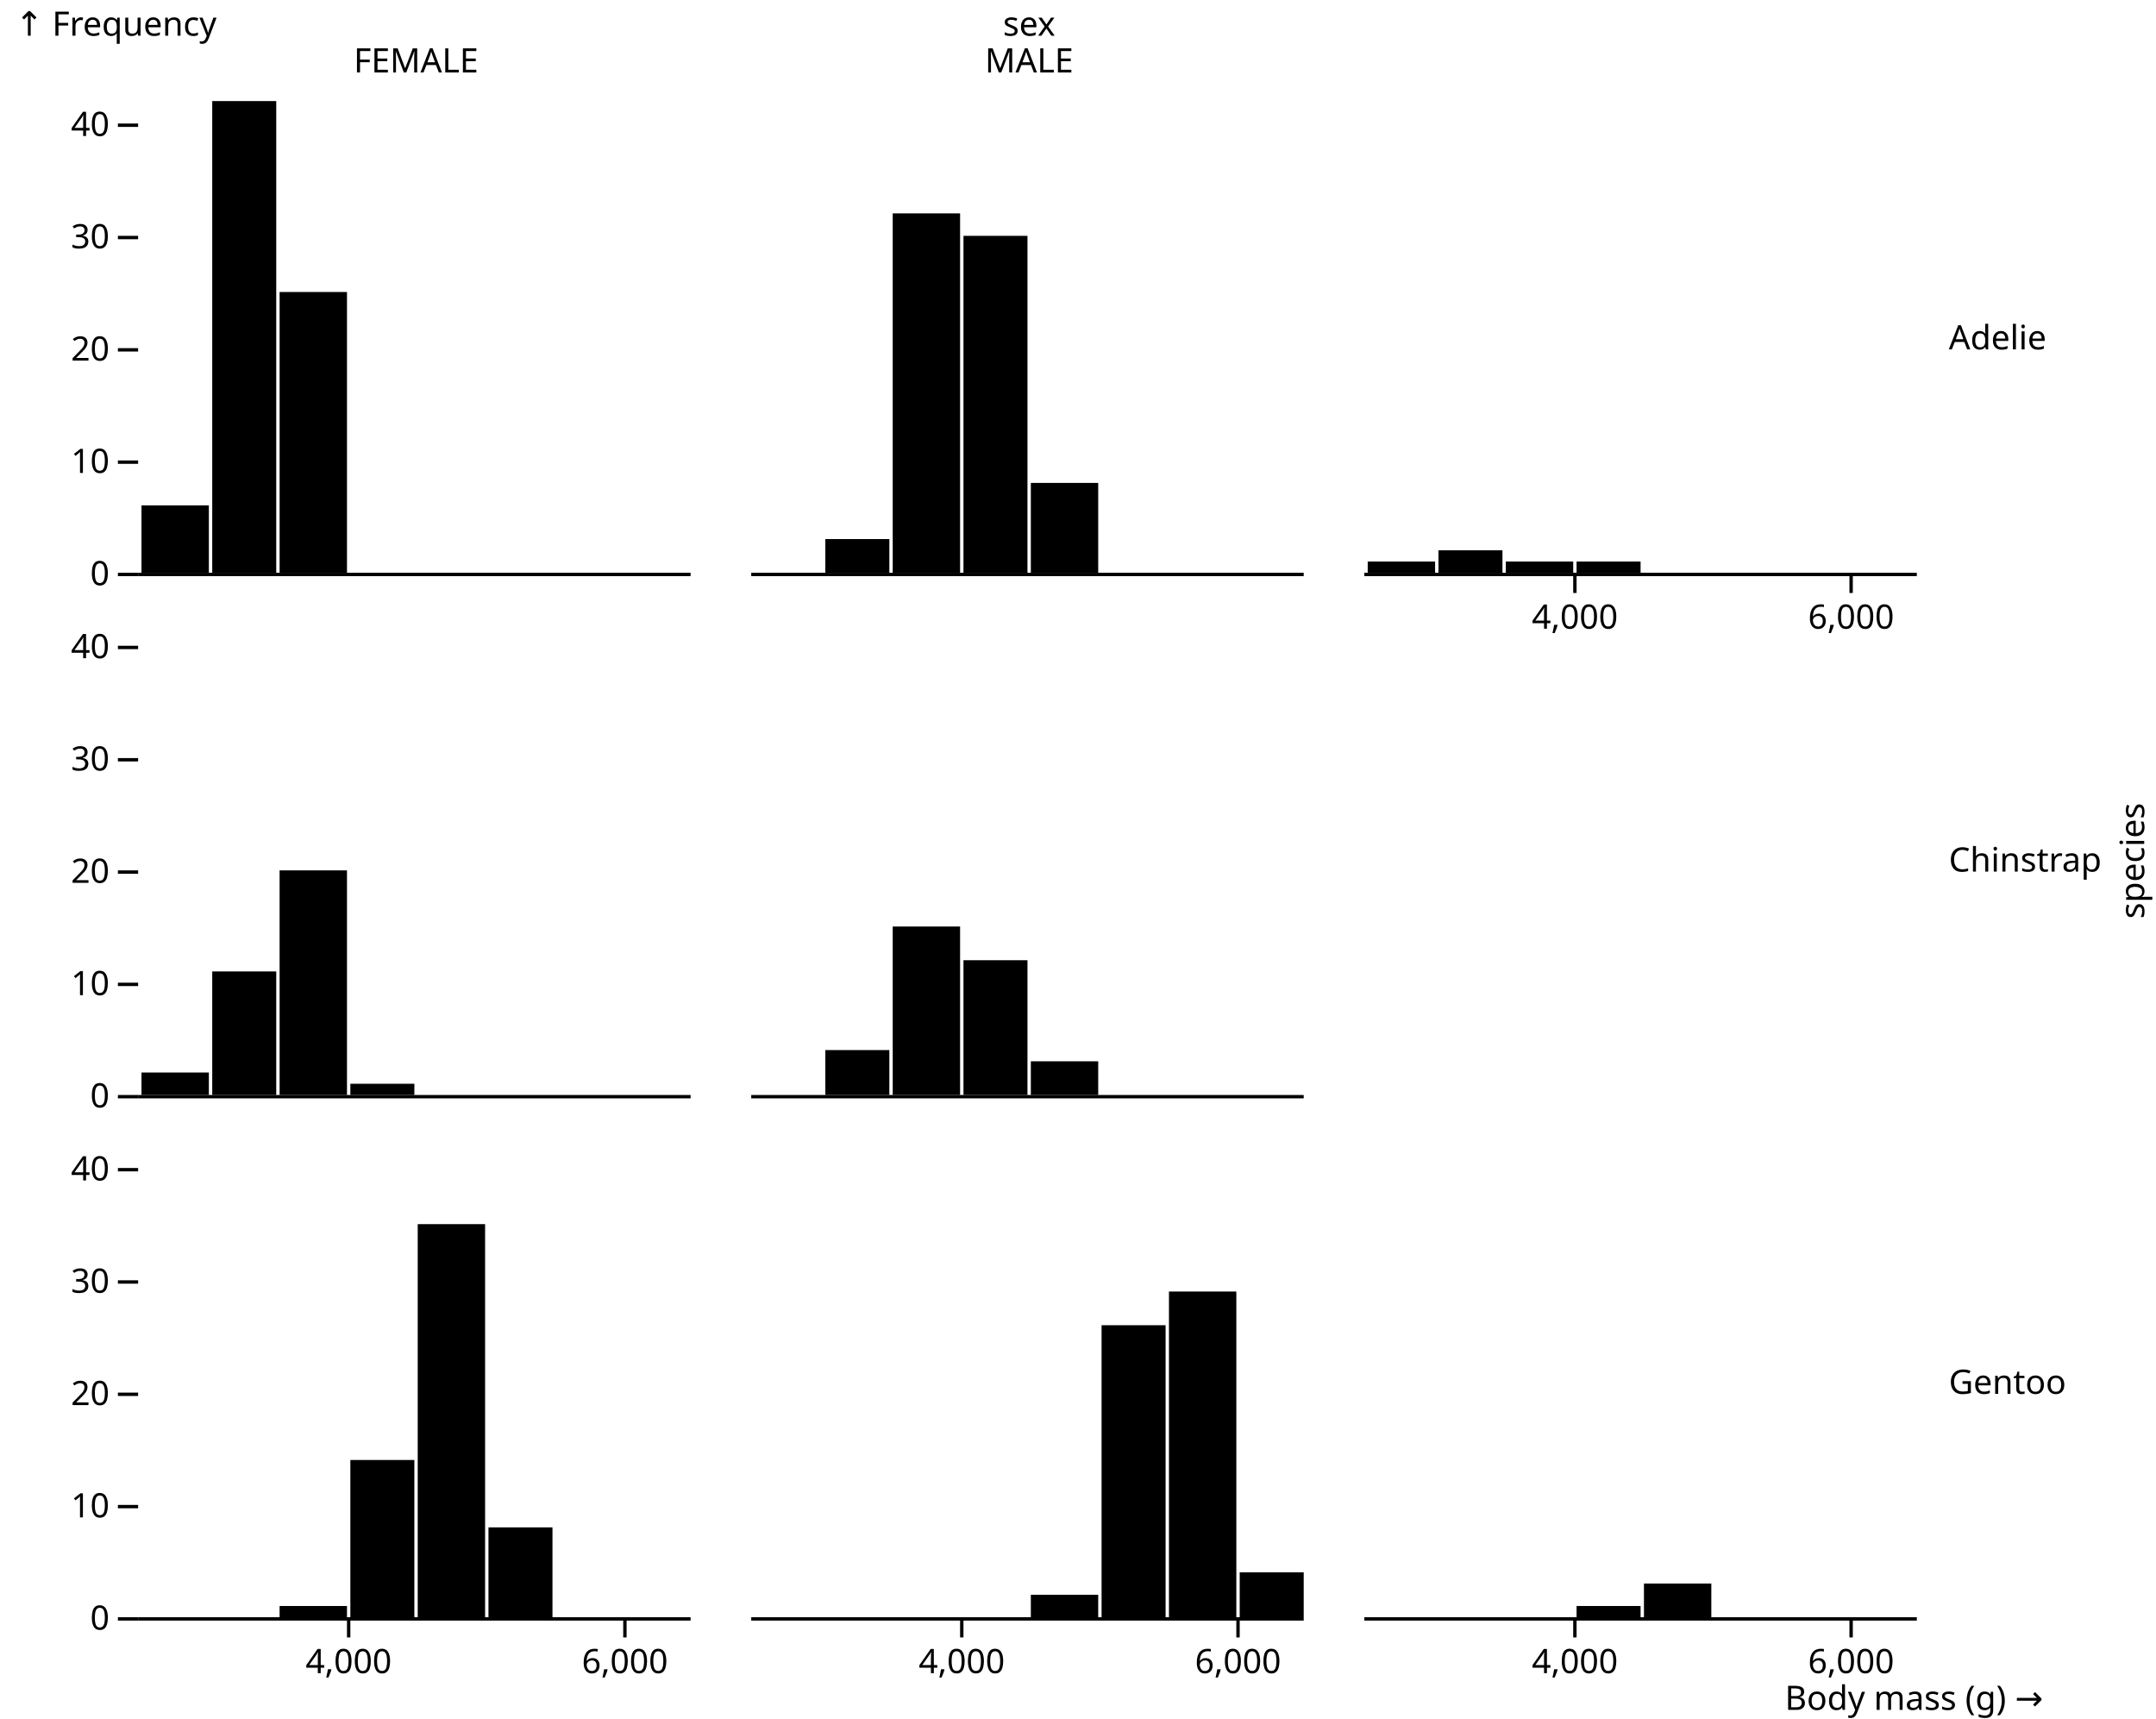
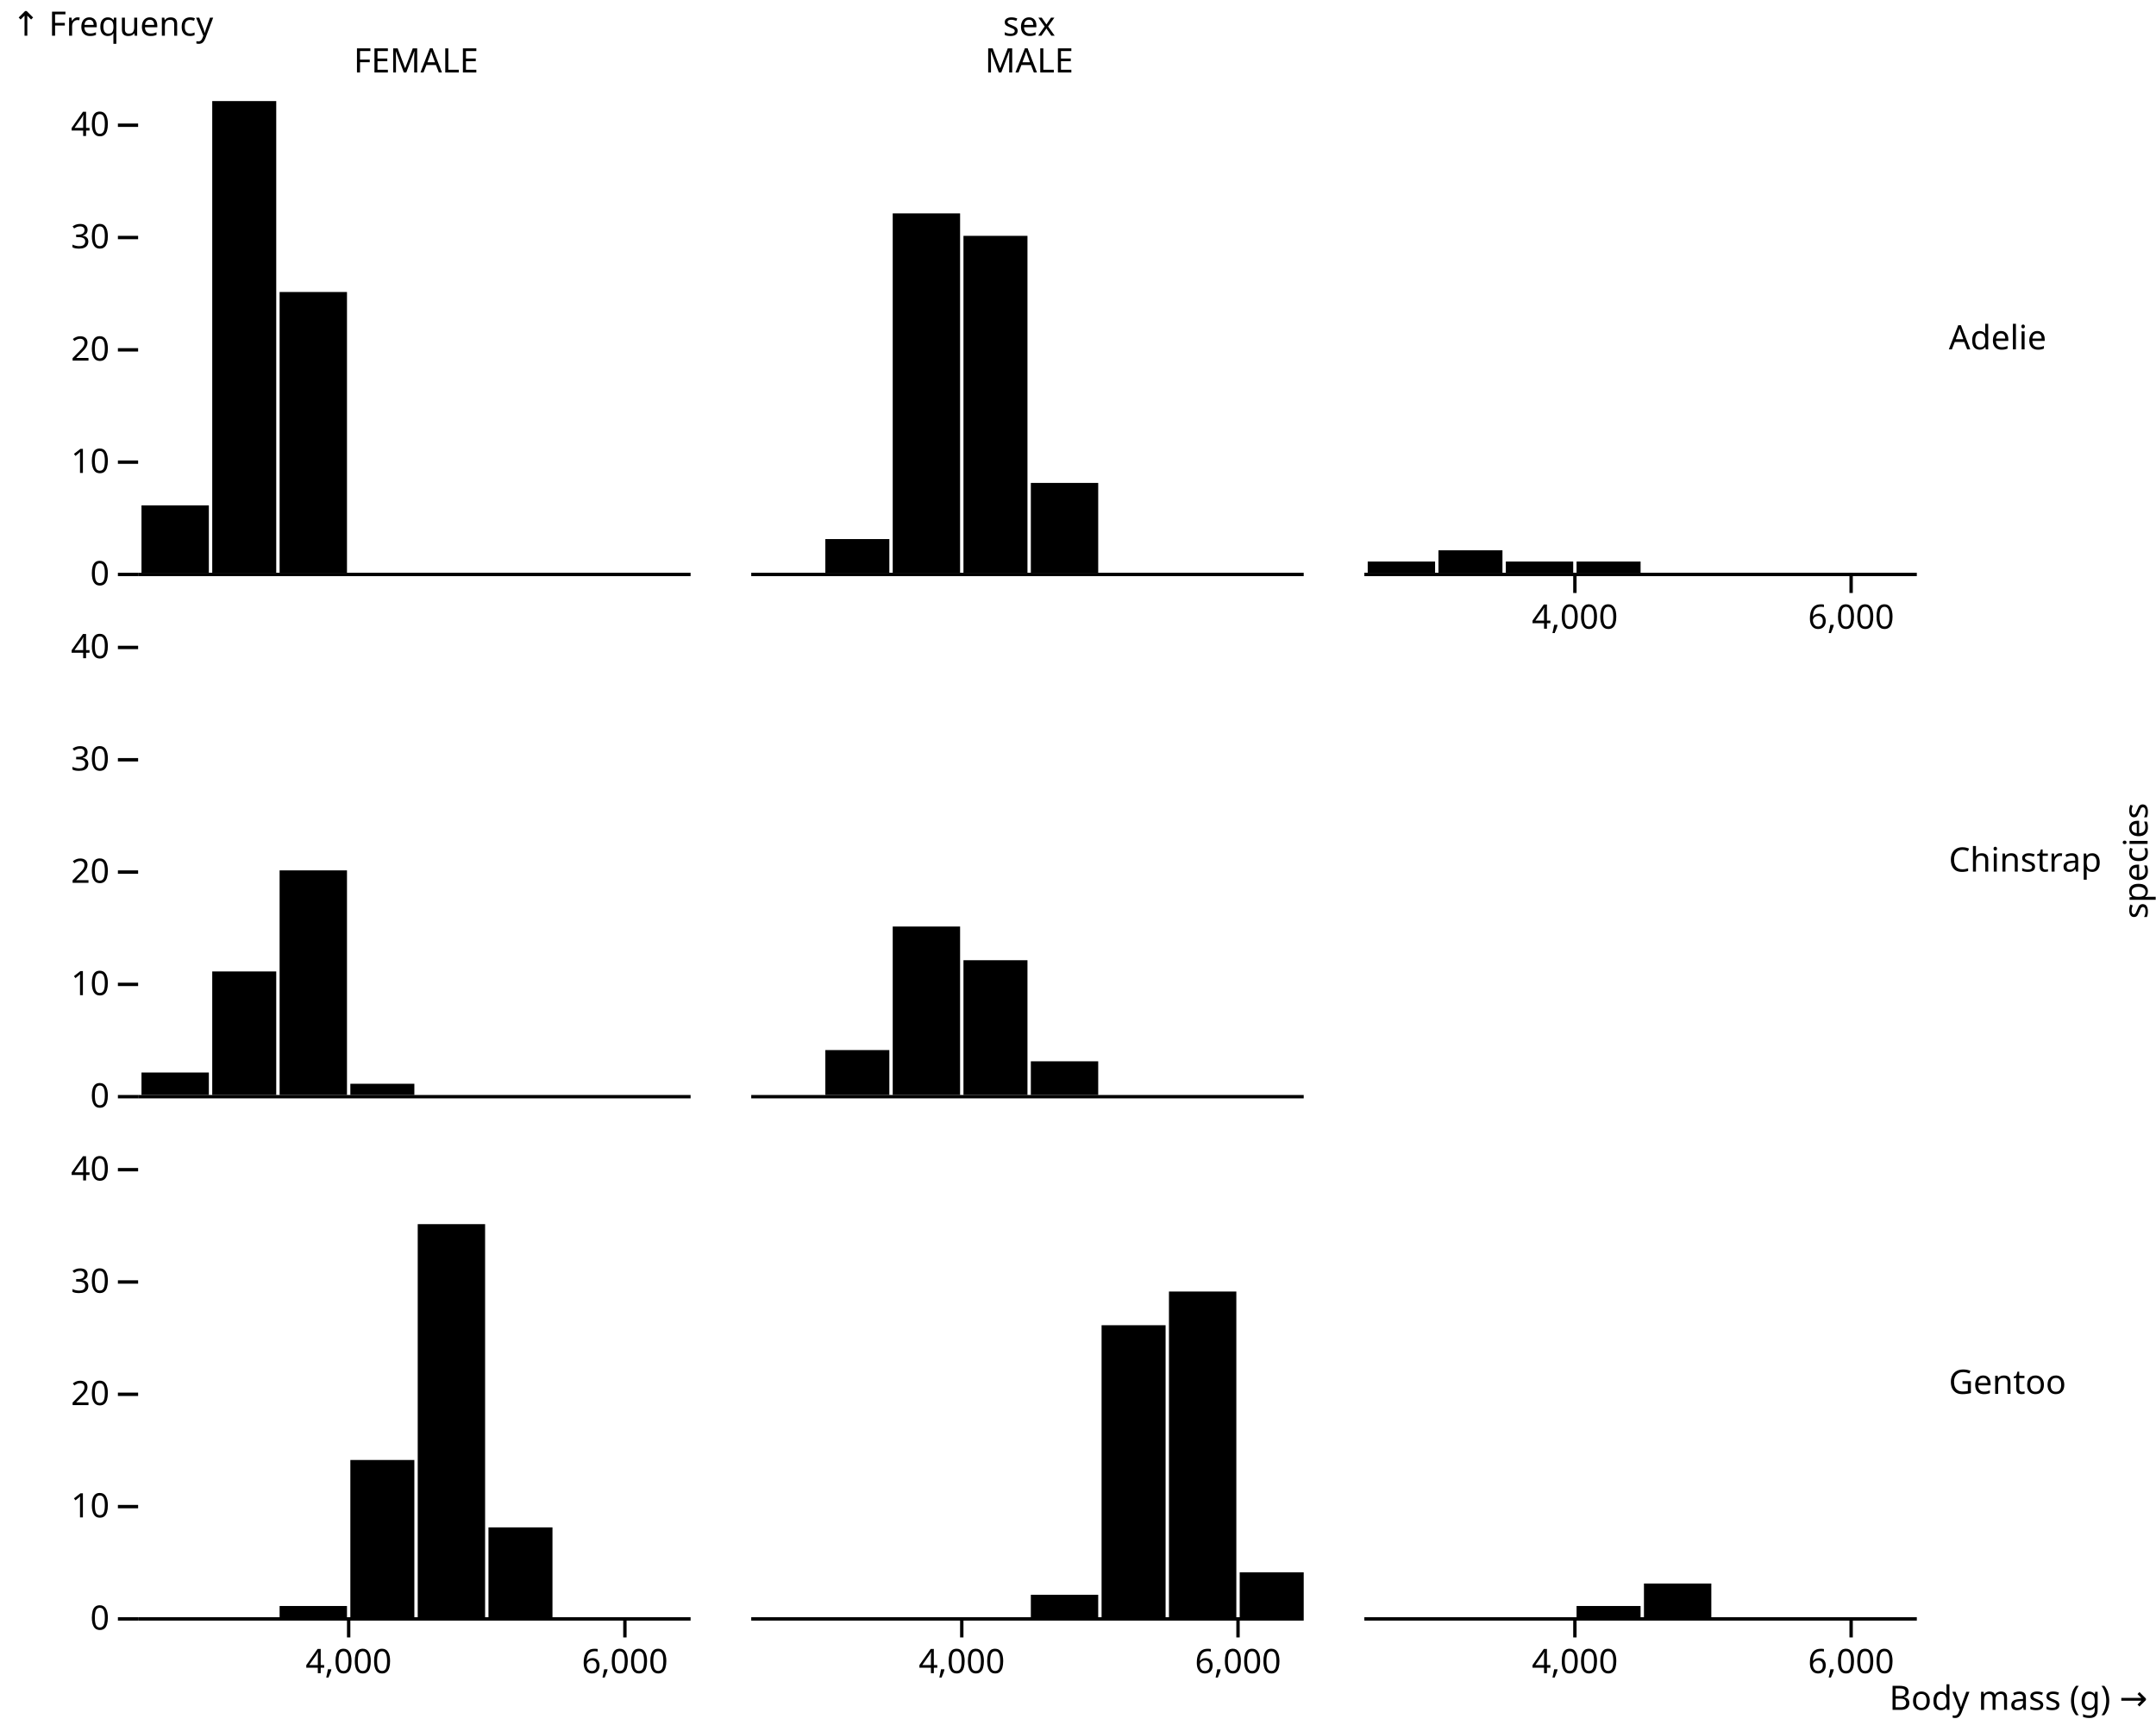
<svg xmlns="http://www.w3.org/2000/svg" class="plot" fill="currentColor" font-family="system-ui, sans-serif" font-size="10" text-anchor="middle" width="640" height="510" viewBox="0 0 640 510">
  <style>
    .plot {
      display: block;
      background: white;
      height: auto;
      height: intrinsic;
      max-width: 100%;
    }

    .plot text,
    .plot tspan {
      white-space: pre;
    }
  </style>
  <g aria-label="facet" transform="translate(1,0)">
    <g aria-label="fx-axis tick label" transform="translate(0.5,-8.5)">
      <text transform="translate(122,30)">FEMALE</text>
    </g>
    <g aria-label="y-axis tick" fill="none" stroke="currentColor" transform="translate(0,0.5)">
      <path transform="translate(40,170)" d="M0,0L-6,0" />
      <path transform="translate(40,136.6667)" d="M0,0L-6,0" />
      <path transform="translate(40,103.3333)" d="M0,0L-6,0" />
      <path transform="translate(40,70)" d="M0,0L-6,0" />
      <path transform="translate(40,36.66667)" d="M0,0L-6,0" />
    </g>
    <g aria-label="y-axis tick label" text-anchor="end" font-variant="tabular-nums" transform="translate(-8.5,0.5)">
      <text y="0.32em" transform="translate(40,170)">0</text>
      <text y="0.32em" transform="translate(40,136.6667)">10</text>
      <text y="0.32em" transform="translate(40,103.3333)">20</text>
      <text y="0.32em" transform="translate(40,70)">30</text>
      <text y="0.32em" transform="translate(40,36.66667)">40</text>
    </g>
-     <g aria-label="y-axis label" text-anchor="start" transform="translate(-36.5,-26.5)">
-       <text y="0.71em" transform="translate(40,30)">↑ Frequency</text>
-     </g>
    <g aria-label="rect">
      <rect x="41" y="150" width="20" height="20" />
      <rect x="62" y="30" width="19" height="140" />
      <rect x="82" y="86.667" width="20" height="83.333" />
    </g>
    <g aria-label="rule" stroke="currentColor" transform="translate(0,0.5)">
      <line x1="40" x2="204" y1="170" y2="170" />
    </g>
  </g>
  <g aria-label="facet" transform="translate(1,155)">
    <g aria-label="y-axis tick" fill="none" stroke="currentColor" transform="translate(0,0.5)">
      <path transform="translate(40,170)" d="M0,0L-6,0" />
      <path transform="translate(40,136.6667)" d="M0,0L-6,0" />
      <path transform="translate(40,103.3333)" d="M0,0L-6,0" />
      <path transform="translate(40,70)" d="M0,0L-6,0" />
      <path transform="translate(40,36.66667)" d="M0,0L-6,0" />
    </g>
    <g aria-label="y-axis tick label" text-anchor="end" font-variant="tabular-nums" transform="translate(-8.5,0.5)">
      <text y="0.32em" transform="translate(40,170)">0</text>
      <text y="0.32em" transform="translate(40,136.6667)">10</text>
      <text y="0.32em" transform="translate(40,103.3333)">20</text>
      <text y="0.32em" transform="translate(40,70)">30</text>
      <text y="0.32em" transform="translate(40,36.66667)">40</text>
    </g>
    <g aria-label="rect">
      <rect x="41" y="163.333" width="20" height="6.667" />
      <rect x="62" y="133.333" width="19" height="36.667" />
      <rect x="82" y="103.333" width="20" height="66.667" />
      <rect x="103" y="166.667" width="19" height="3.333" />
    </g>
    <g aria-label="rule" stroke="currentColor" transform="translate(0,0.5)">
      <line x1="40" x2="204" y1="170" y2="170" />
    </g>
  </g>
  <g aria-label="facet" transform="translate(1,310)">
    <g aria-label="y-axis tick" fill="none" stroke="currentColor" transform="translate(0,0.5)">
      <path transform="translate(40,170)" d="M0,0L-6,0" />
      <path transform="translate(40,136.6667)" d="M0,0L-6,0" />
      <path transform="translate(40,103.3333)" d="M0,0L-6,0" />
      <path transform="translate(40,70)" d="M0,0L-6,0" />
      <path transform="translate(40,36.66667)" d="M0,0L-6,0" />
    </g>
    <g aria-label="y-axis tick label" text-anchor="end" font-variant="tabular-nums" transform="translate(-8.5,0.5)">
      <text y="0.32em" transform="translate(40,170)">0</text>
      <text y="0.32em" transform="translate(40,136.6667)">10</text>
      <text y="0.32em" transform="translate(40,103.3333)">20</text>
      <text y="0.32em" transform="translate(40,70)">30</text>
      <text y="0.32em" transform="translate(40,36.66667)">40</text>
    </g>
    <g aria-label="x-axis tick" fill="none" stroke="currentColor" transform="translate(0.5,0)">
      <path transform="translate(102,170)" d="M0,0L0,6" />
      <path transform="translate(184,170)" d="M0,0L0,6" />
    </g>
    <g aria-label="x-axis tick label" font-variant="tabular-nums" transform="translate(0.5,9.5)">
      <text y="0.71em" transform="translate(102,170)">4,000</text>
      <text y="0.71em" transform="translate(184,170)">6,000</text>
    </g>
    <g aria-label="rect">
      <rect x="82" y="166.667" width="20" height="3.333" />
      <rect x="103" y="123.333" width="19" height="46.667" />
      <rect x="123" y="53.333" width="20" height="116.667" />
      <rect x="144" y="143.333" width="19" height="26.667" />
    </g>
    <g aria-label="rule" stroke="currentColor" transform="translate(0,0.5)">
      <line x1="40" x2="204" y1="170" y2="170" />
    </g>
  </g>
  <g aria-label="facet" transform="translate(183,0)">
    <g aria-label="fx-axis tick label" transform="translate(0.5,-8.5)">
      <text transform="translate(122,30)">MALE</text>
    </g>
-     <g aria-label="fx-axis label" transform="translate(0.5,-26.5)">
-       <text y="0.71em" transform="translate(122,30)">sex</text>
-     </g>
    <g aria-label="rect">
      <rect x="62" y="160" width="19" height="10" />
      <rect x="82" y="63.333" width="20" height="106.667" />
      <rect x="103" y="70" width="19" height="100" />
      <rect x="123" y="143.333" width="20" height="26.667" />
    </g>
    <g aria-label="rule" stroke="currentColor" transform="translate(0,0.5)">
      <line x1="40" x2="204" y1="170" y2="170" />
    </g>
  </g>
  <g aria-label="facet" transform="translate(183,155)">
    <g aria-label="rect">
      <rect x="62" y="156.667" width="19" height="13.333" />
      <rect x="82" y="120" width="20" height="50" />
      <rect x="103" y="130" width="19" height="40" />
      <rect x="123" y="160" width="20" height="10" />
    </g>
    <g aria-label="rule" stroke="currentColor" transform="translate(0,0.5)">
      <line x1="40" x2="204" y1="170" y2="170" />
    </g>
  </g>
  <g aria-label="facet" transform="translate(183,310)">
    <g aria-label="x-axis tick" fill="none" stroke="currentColor" transform="translate(0.5,0)">
      <path transform="translate(102,170)" d="M0,0L0,6" />
      <path transform="translate(184,170)" d="M0,0L0,6" />
    </g>
    <g aria-label="x-axis tick label" font-variant="tabular-nums" transform="translate(0.5,9.5)">
      <text y="0.71em" transform="translate(102,170)">4,000</text>
      <text y="0.71em" transform="translate(184,170)">6,000</text>
    </g>
    <g aria-label="rect">
      <rect x="123" y="163.333" width="20" height="6.667" />
      <rect x="144" y="83.333" width="19" height="86.667" />
      <rect x="164" y="73.333" width="20" height="96.667" />
      <rect x="185" y="156.667" width="19" height="13.333" />
    </g>
    <g aria-label="rule" stroke="currentColor" transform="translate(0,0.5)">
      <line x1="40" x2="204" y1="170" y2="170" />
    </g>
  </g>
  <g aria-label="facet" transform="translate(365,0)">
    <g aria-label="fy-axis tick label" text-anchor="start" transform="translate(9.5,0.5)">
      <text y="0.32em" transform="translate(204,100)">Adelie</text>
    </g>
    <g aria-label="x-axis tick" fill="none" stroke="currentColor" transform="translate(0.5,0)">
      <path transform="translate(102,170)" d="M0,0L0,6" />
      <path transform="translate(184,170)" d="M0,0L0,6" />
    </g>
    <g aria-label="x-axis tick label" font-variant="tabular-nums" transform="translate(0.5,9.5)">
      <text y="0.71em" transform="translate(102,170)">4,000</text>
      <text y="0.71em" transform="translate(184,170)">6,000</text>
    </g>
    <g aria-label="rect">
      <rect x="41" y="166.667" width="20" height="3.333" />
      <rect x="62" y="163.333" width="19" height="6.667" />
      <rect x="82" y="166.667" width="20" height="3.333" />
      <rect x="103" y="166.667" width="19" height="3.333" />
    </g>
    <g aria-label="rule" stroke="currentColor" transform="translate(0,0.5)">
      <line x1="40" x2="204" y1="170" y2="170" />
    </g>
  </g>
  <g aria-label="facet" transform="translate(365,155)">
    <g aria-label="fy-axis tick label" text-anchor="start" transform="translate(9.5,0.5)">
      <text y="0.32em" transform="translate(204,100)">Chinstrap</text>
    </g>
-     <g aria-label="fy-axis label" transform="translate(67.5,0.5)">
-       <text transform="translate(204,100) rotate(-90)">species</text>
-     </g>
  </g>
  <g aria-label="facet" transform="translate(365,310)">
    <g aria-label="fy-axis tick label" text-anchor="start" transform="translate(9.5,0.5)">
      <text y="0.32em" transform="translate(204,100)">Gentoo</text>
    </g>
    <g aria-label="x-axis tick" fill="none" stroke="currentColor" transform="translate(0.5,0)">
      <path transform="translate(102,170)" d="M0,0L0,6" />
      <path transform="translate(184,170)" d="M0,0L0,6" />
    </g>
    <g aria-label="x-axis tick label" font-variant="tabular-nums" transform="translate(0.5,9.5)">
      <text y="0.71em" transform="translate(102,170)">4,000</text>
      <text y="0.71em" transform="translate(184,170)">6,000</text>
    </g>
-     <g aria-label="x-axis label" text-anchor="end" transform="translate(37.5,27.5)">
-       <text transform="translate(204,170)">Body mass (g) →</text>
-     </g>
    <g aria-label="rect">
      <rect x="103" y="166.667" width="19" height="3.333" />
      <rect x="123" y="160" width="20" height="10" />
    </g>
    <g aria-label="rule" stroke="currentColor" transform="translate(0,0.5)">
      <line x1="40" x2="204" y1="170" y2="170" />
    </g>
  </g>
+   <g aria-label="fy-axis label" transform="translate(68.5,0.5)">
+     <text transform="translate(569,255) rotate(-90)">species</text>
+   </g>
+   <g aria-label="fx-axis label" transform="translate(0.5,-26.5)">
+     <text y="0.71em" transform="translate(305,30)">sex</text>
+   </g>
+   <g aria-label="y-axis label" text-anchor="start" transform="translate(-37.5,-26.5)">
+     <text y="0.71em" transform="translate(41,30)">↑ Frequency</text>
+   </g>
+   <g aria-label="x-axis label" text-anchor="end" transform="translate(68.5,27.5)">
+     <text transform="translate(569,480)">Body mass (g) →</text>
+   </g>
</svg>
